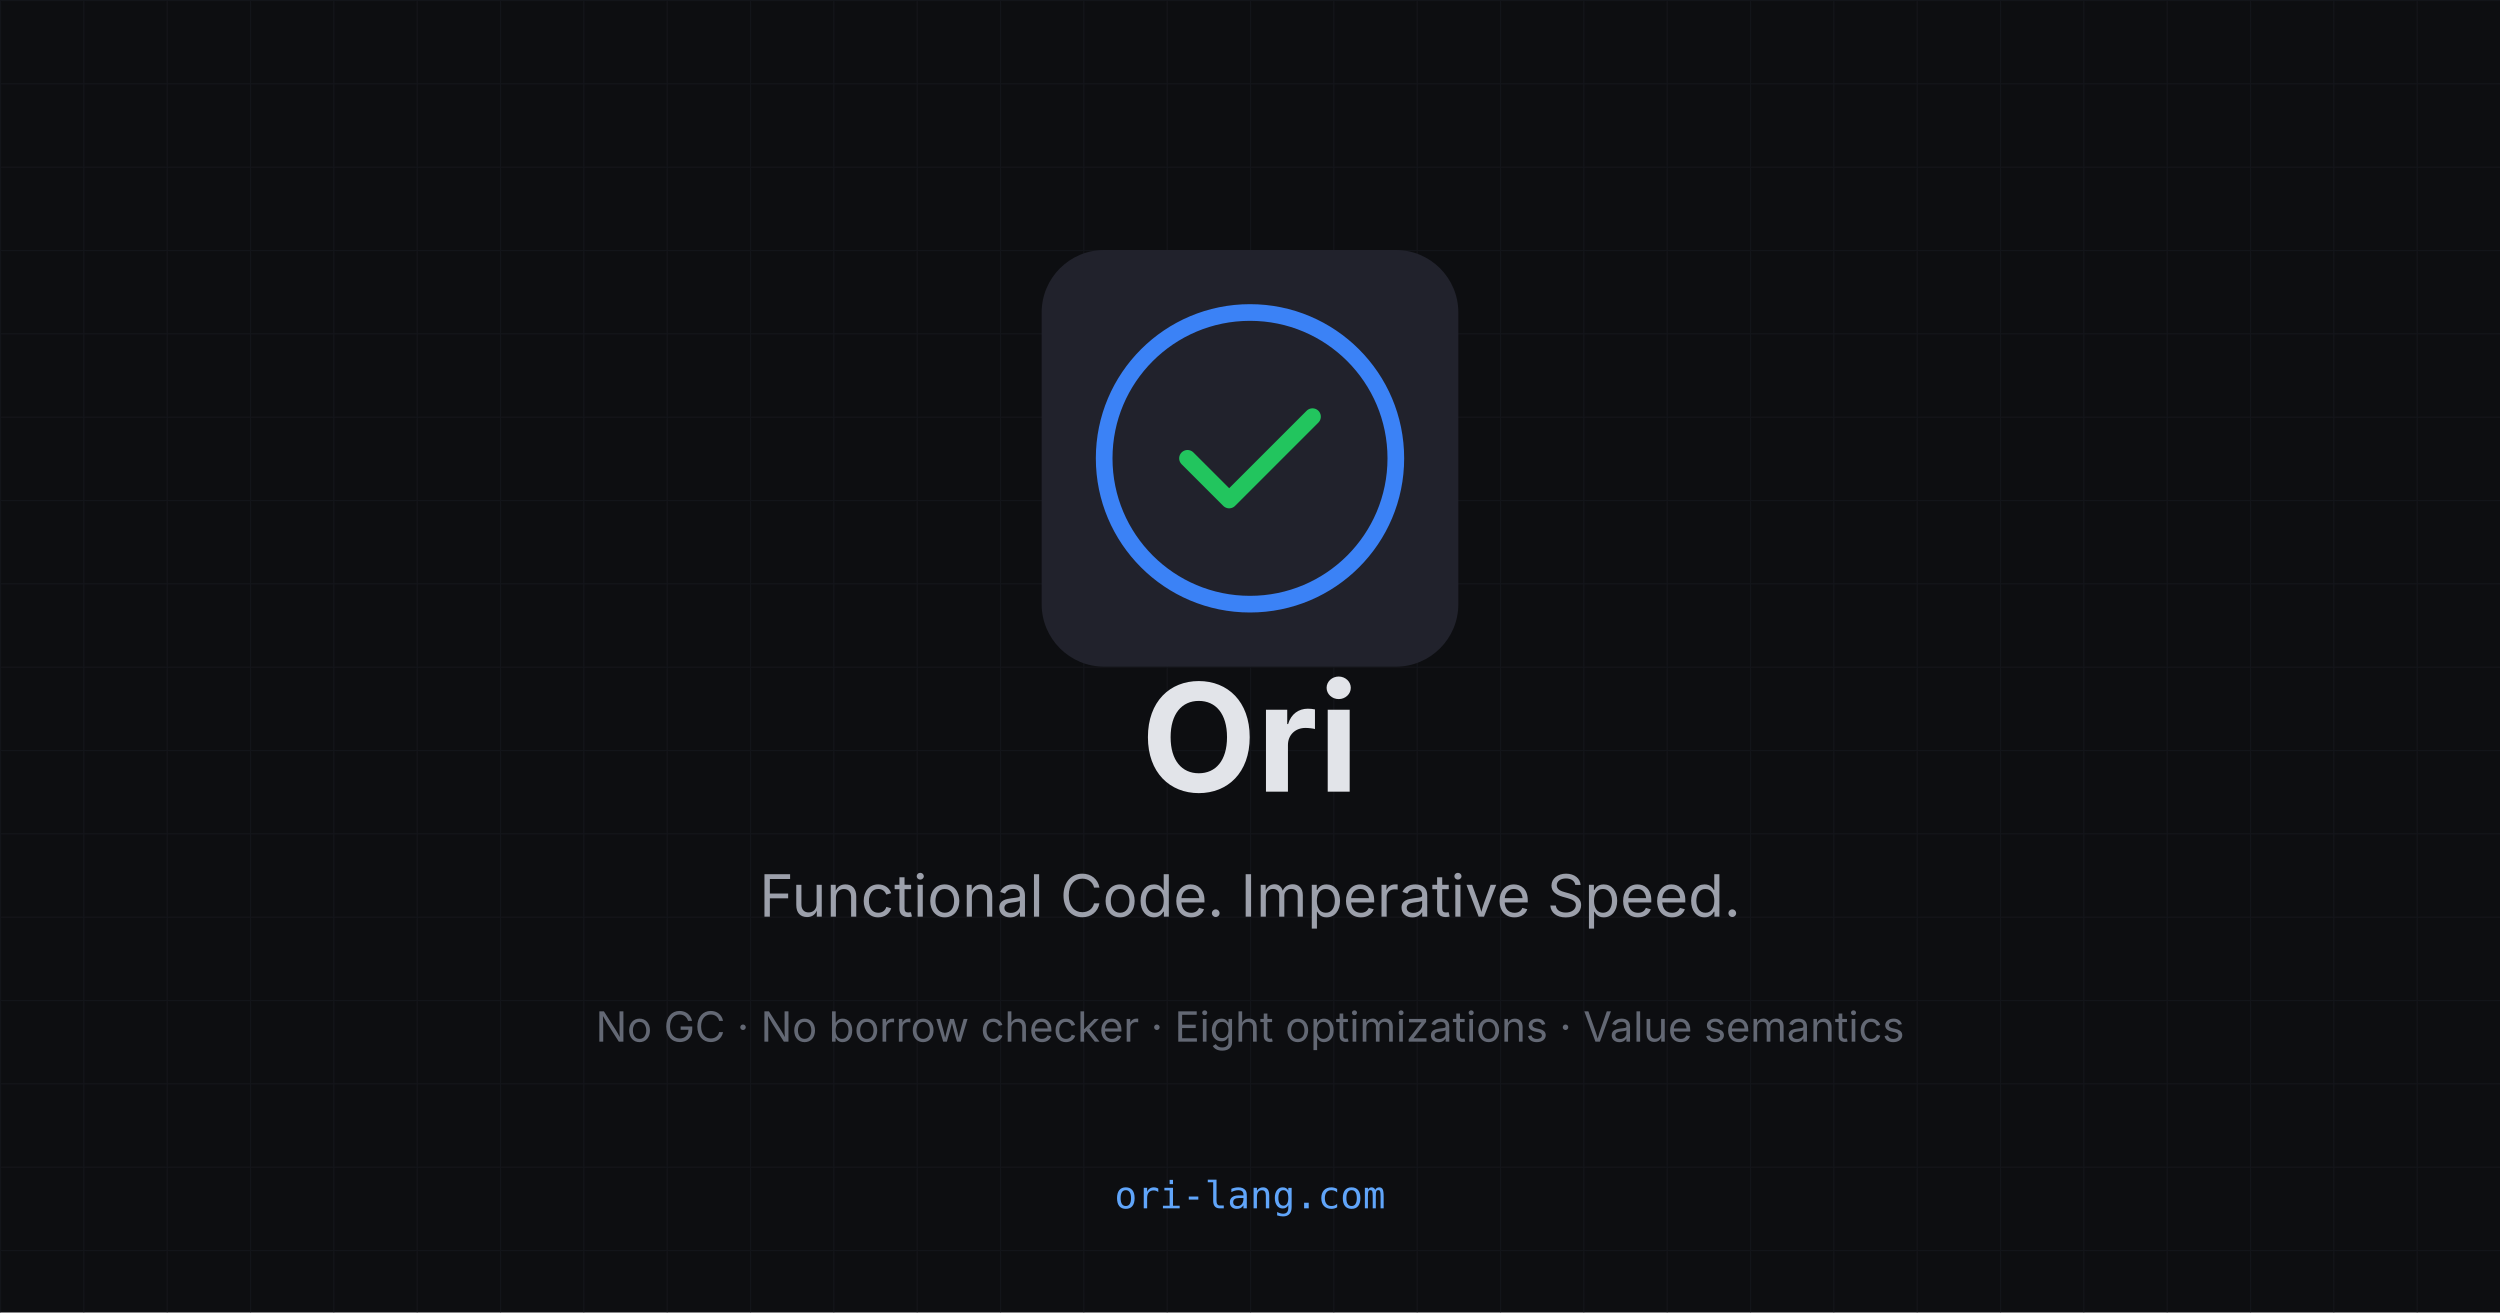
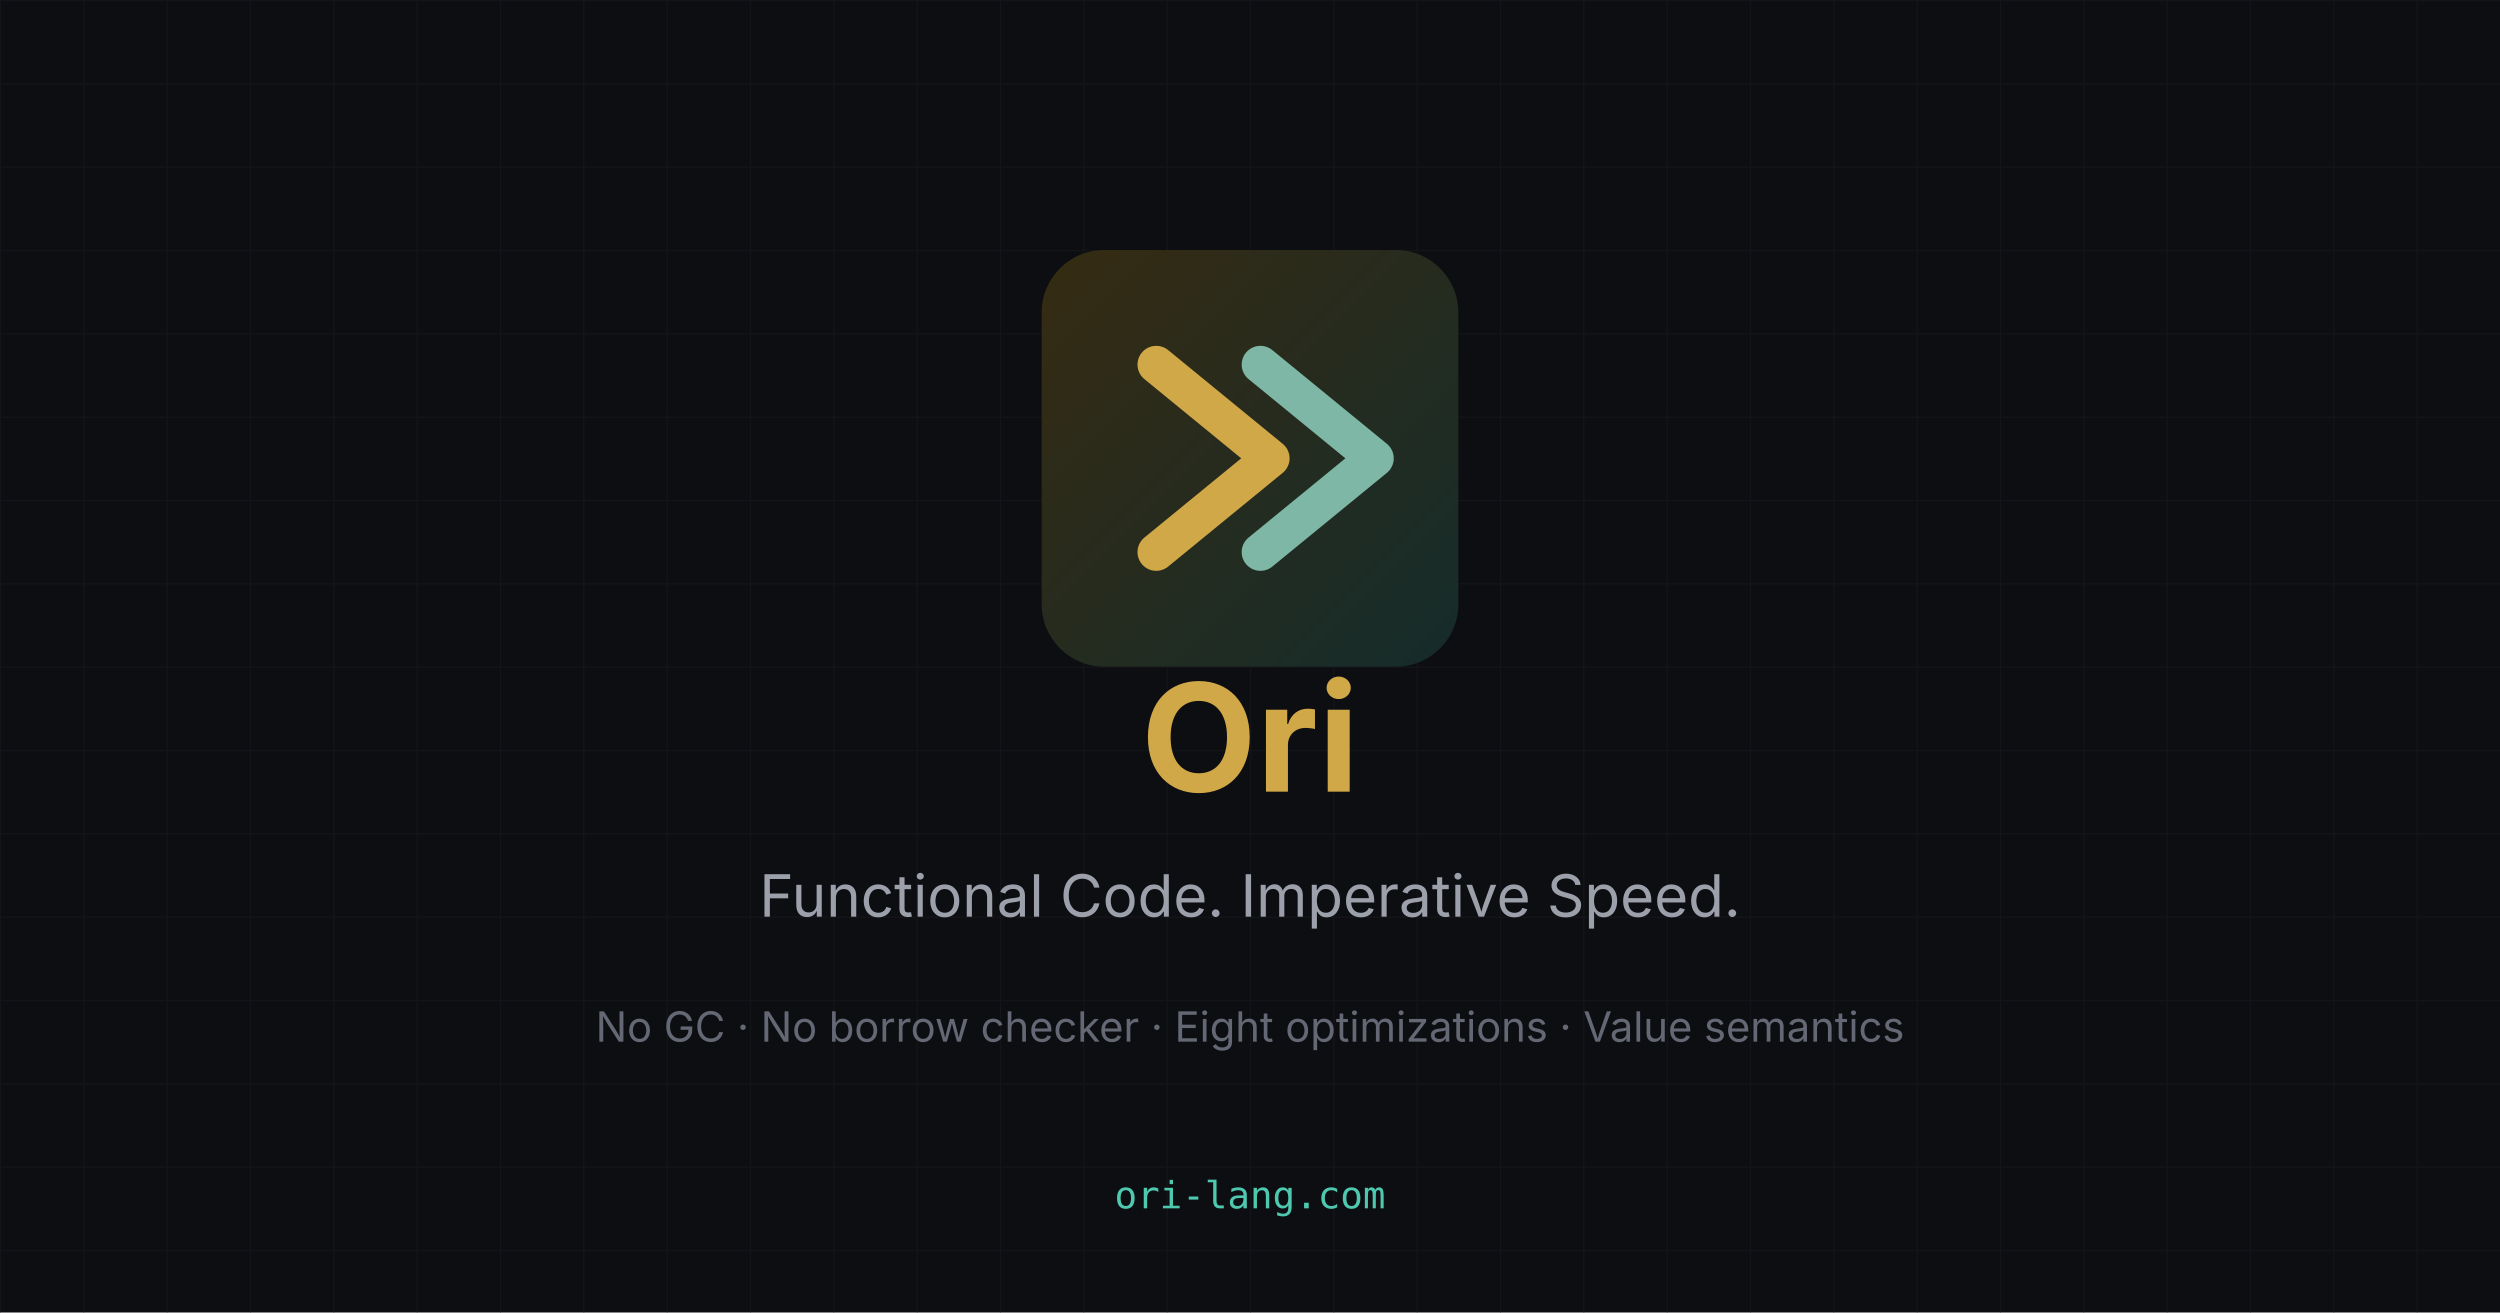
<svg xmlns="http://www.w3.org/2000/svg" viewBox="0 0 1200 630" fill="none">
  <rect width="1200" height="630" fill="#0d0e11" />
  <defs>
    <pattern id="grid" width="40" height="40" patternUnits="userSpaceOnUse">
      <path d="M 40 0 L 0 0 0 40" fill="none" stroke="#1a1b23" stroke-width="1" />
    </pattern>
  </defs>
  <rect width="1200" height="630" fill="url(#grid)" opacity="0.5" />
  <g transform="translate(500, 120)">
-     <rect width="200" height="200" rx="30" fill="#21222c" />
-     <circle cx="100" cy="100" r="70" stroke="#3b82f6" stroke-width="8" fill="none" />
-     <path d="M70 100l20 20 40-40" stroke="#22c55e" stroke-width="8" stroke-linecap="round" stroke-linejoin="round" />
+     <defs>
+       <linearGradient id="og-g" x1="0" y1="0" x2="1" y2="1">
+         <stop offset="0%" stop-color="#362b12" />
+         <stop offset="100%" stop-color="#152c2b" />
+       </linearGradient>
+     </defs>
+     <rect width="200" height="200" rx="30" fill="url(#og-g)" />
+     <path d="M55 55 L110 100 L55 145" stroke="#d1a847" stroke-width="18" fill="none" stroke-linecap="round" stroke-linejoin="round" />
+     <path d="M105 55 L160 100 L105 145" stroke="#7eb7a6" stroke-width="18" fill="none" stroke-linecap="round" stroke-linejoin="round" />
  </g>
-   <text x="600" y="380" text-anchor="middle" font-family="system-ui, -apple-system, sans-serif" font-weight="700" font-size="72" fill="#e2e4e9">Ori</text>
+   <text x="600" y="380" text-anchor="middle" font-family="system-ui, -apple-system, sans-serif" font-weight="700" font-size="72" fill="#d1a847">Ori</text>
  <text x="600" y="440" text-anchor="middle" font-family="system-ui, -apple-system, sans-serif" font-weight="400" font-size="28" fill="#9ca0ab">Functional Code. Imperative Speed.</text>
  <text x="600" y="500" text-anchor="middle" font-family="system-ui, -apple-system, sans-serif" font-weight="400" font-size="20" fill="#636874">No GC · No borrow checker · Eight optimizations · Value semantics</text>
-   <text x="600" y="580" text-anchor="middle" font-family="monospace" font-weight="500" font-size="18" fill="#60a5fa">ori-lang.com</text>
+   <text x="600" y="580" text-anchor="middle" font-family="monospace" font-weight="500" font-size="18" fill="#4ec9b0">ori-lang.com</text>
</svg>
